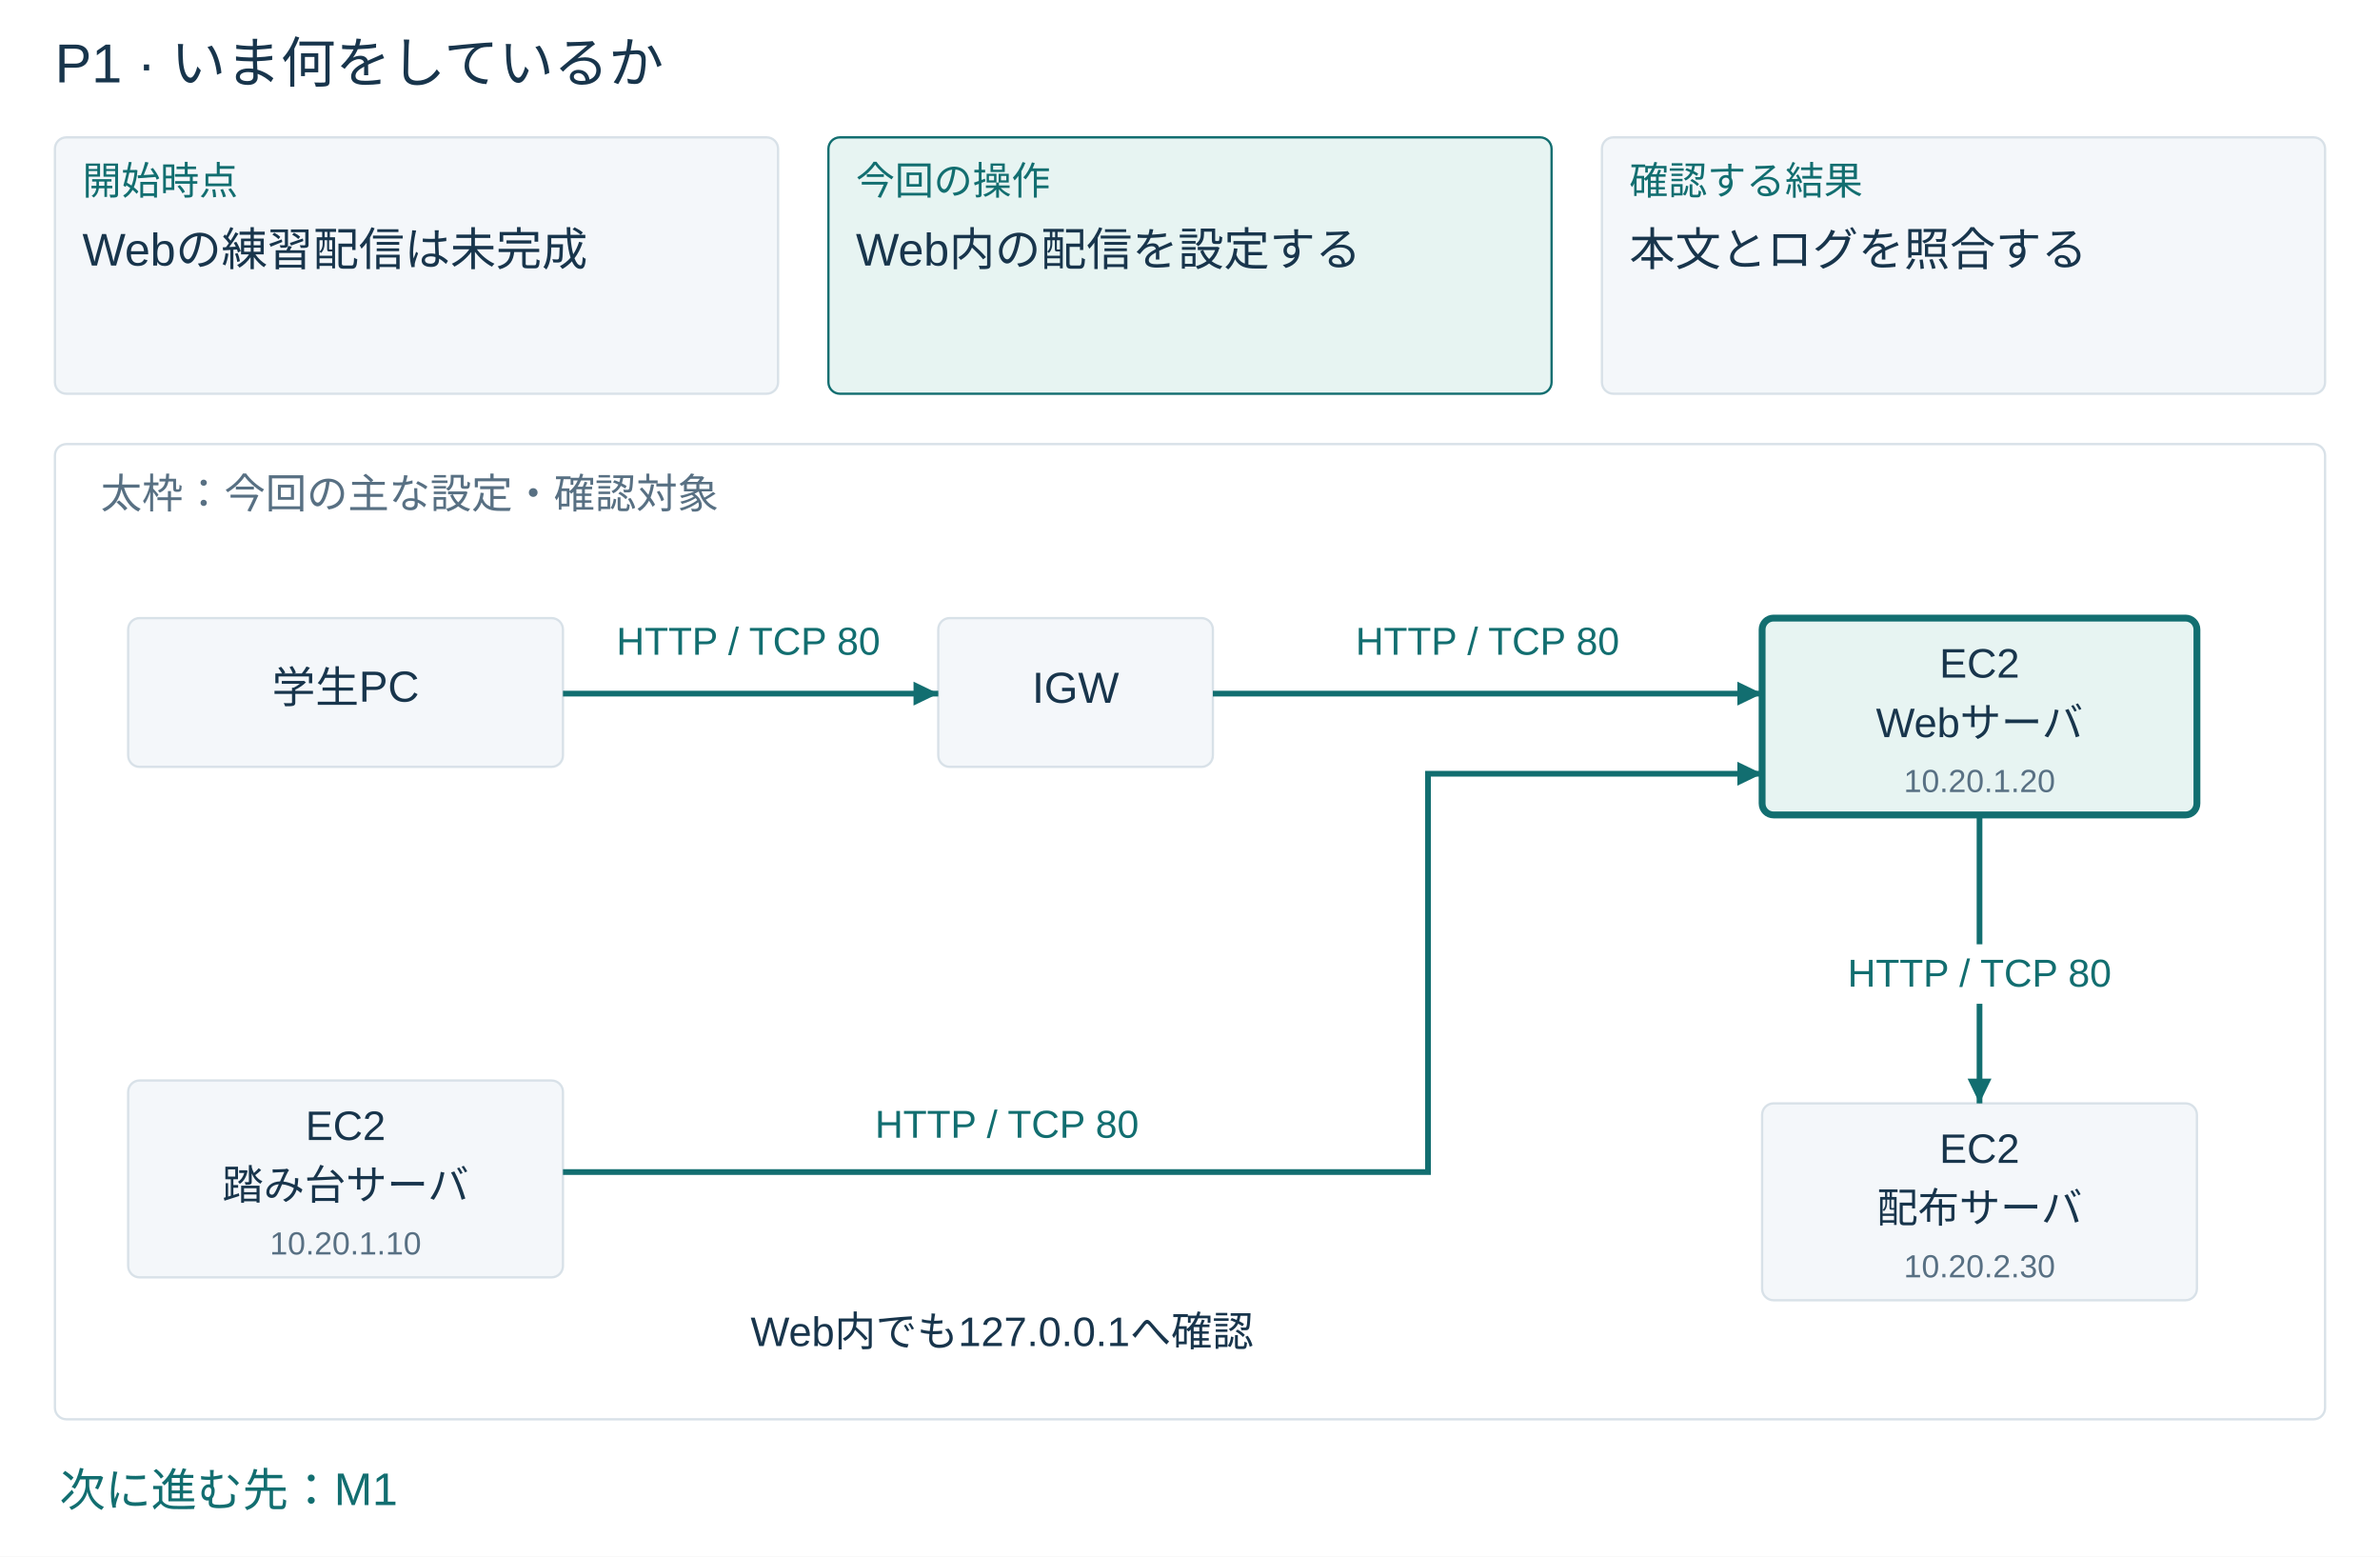
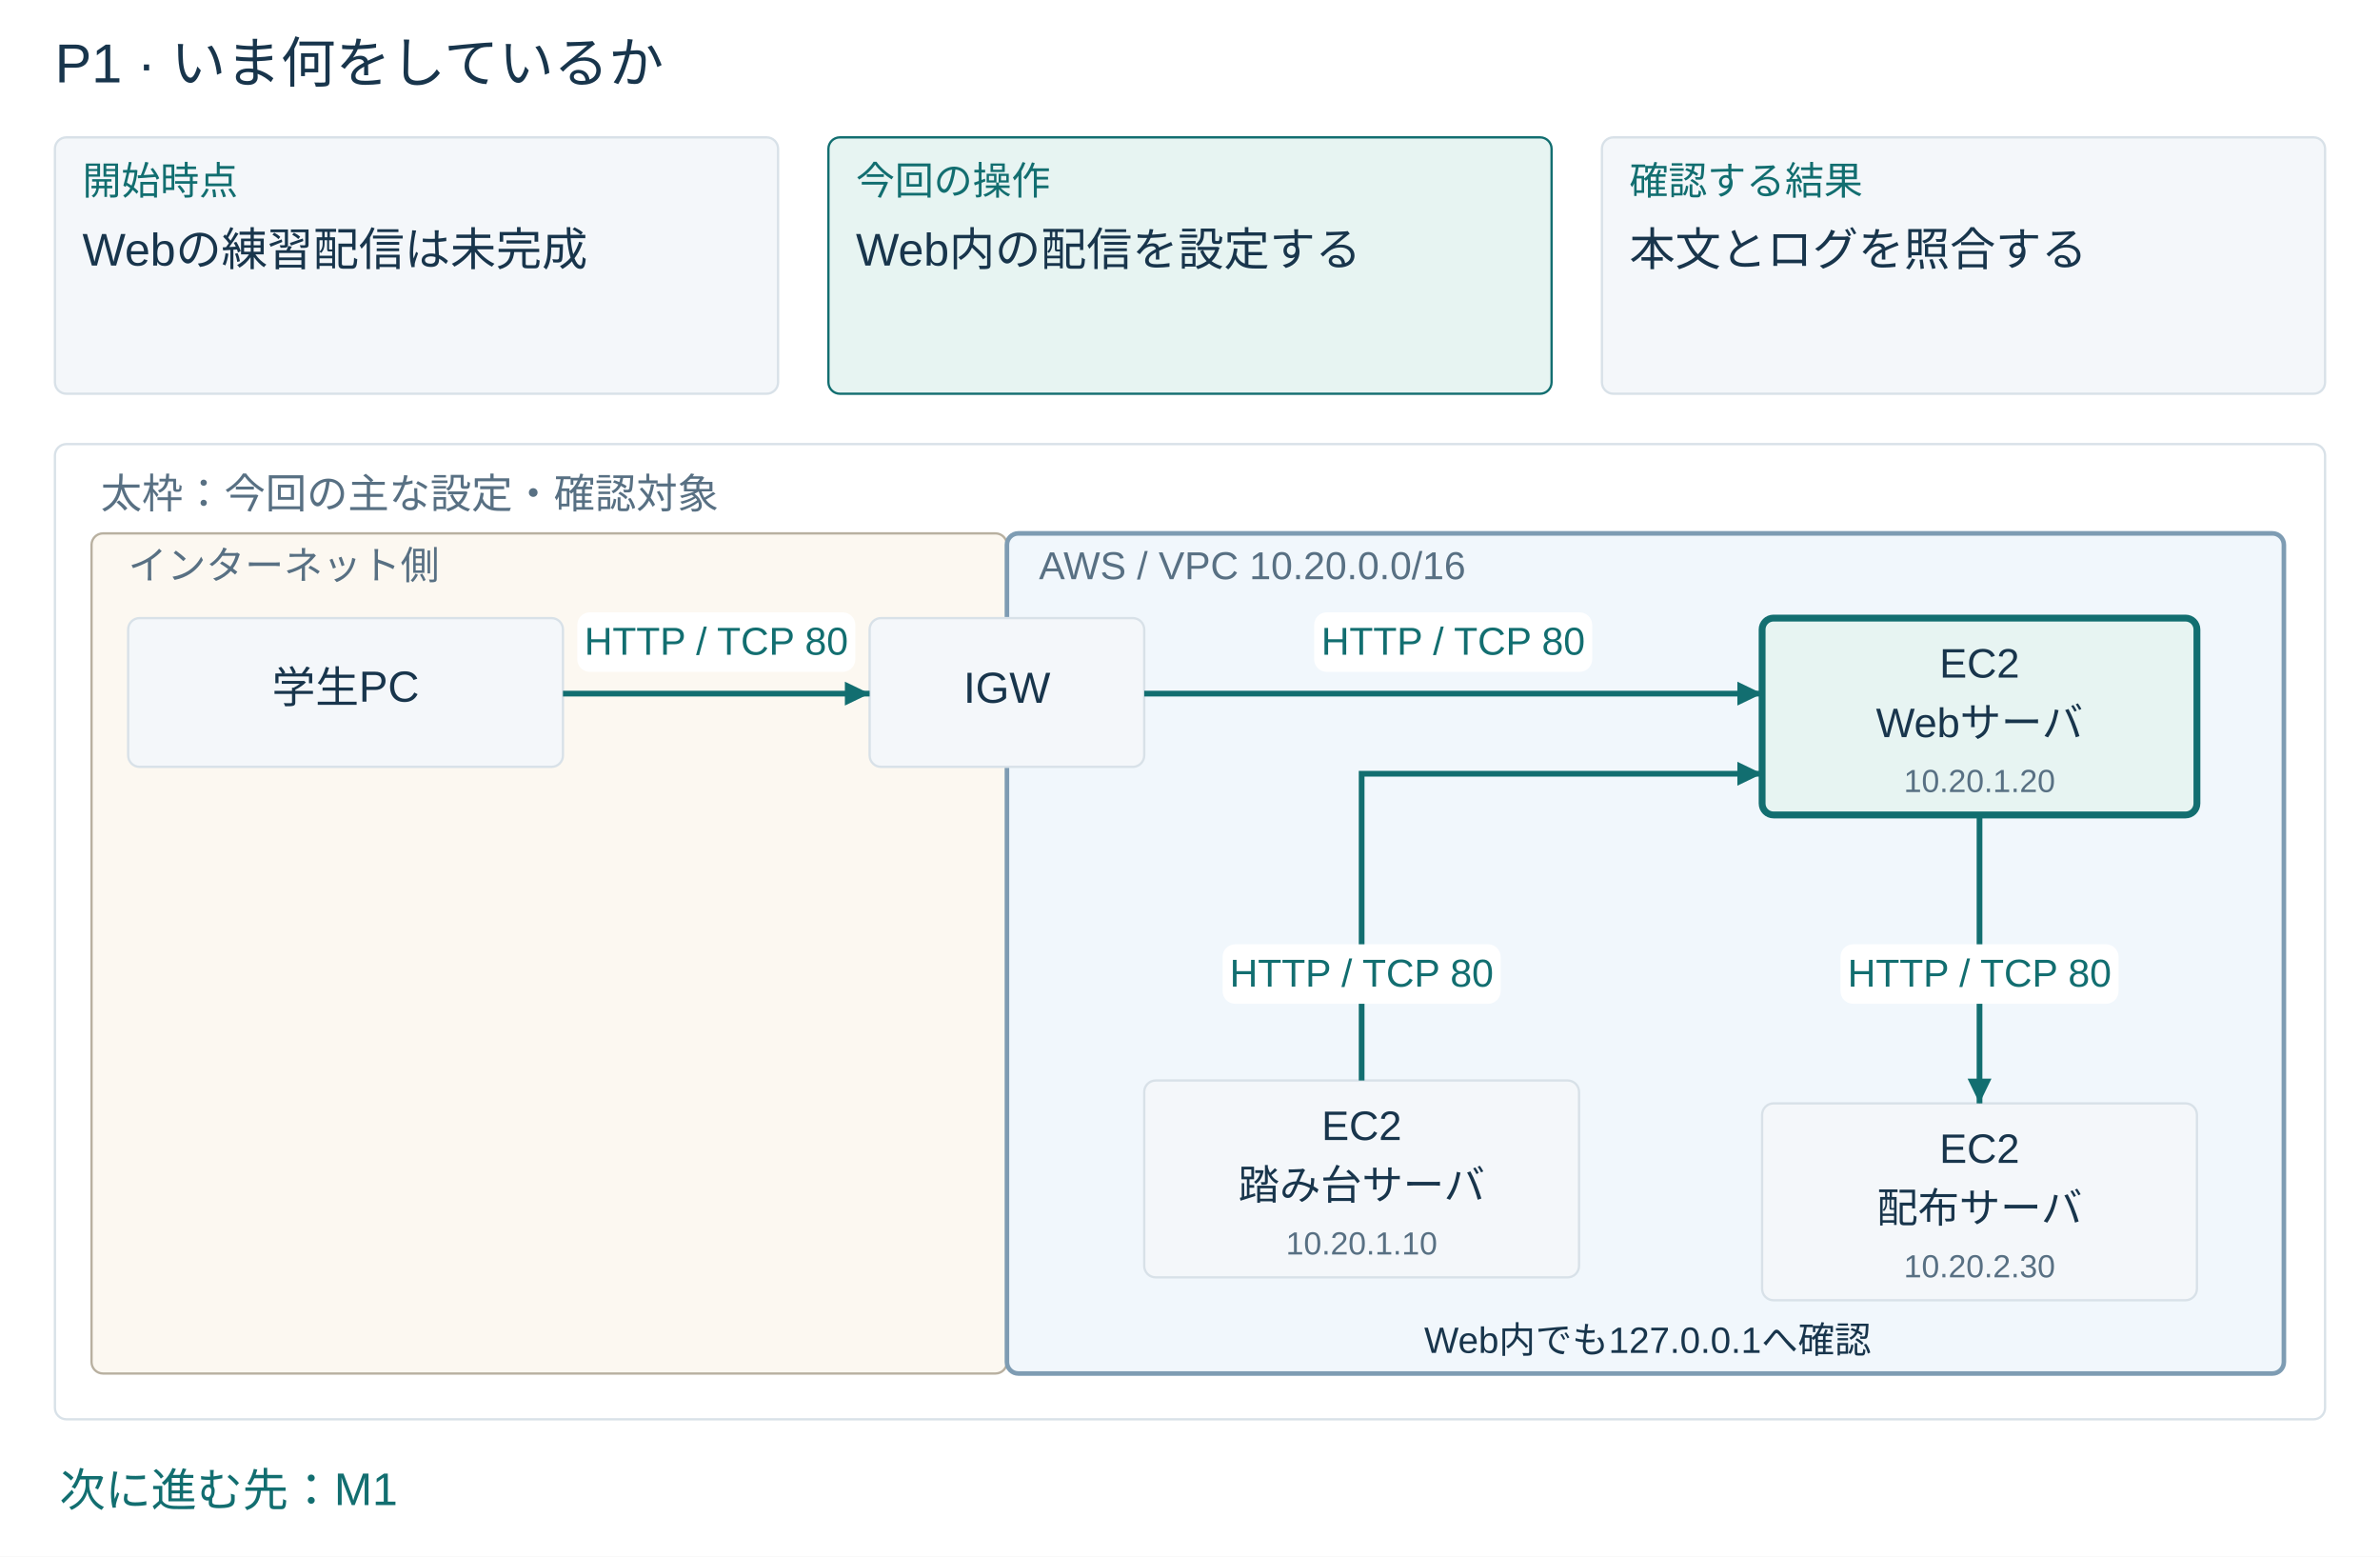
<svg xmlns="http://www.w3.org/2000/svg" width="1040" height="680" viewBox="0 0 1040 680" role="img">
  <rect width="1040" height="680" fill="white" />
  <text x="24" y="36" font-size="24" font-family="Arial,MS Gothic,sans-serif" fill="#18354c">P1 · いま何をしているか</text>
  <rect x="24" y="60" width="316" height="112" rx="5" fill="#f4f7fa" stroke="#d8e1e8" stroke-width="1" />
  <text x="36" y="85" font-size="17" font-family="Arial,MS Gothic,sans-serif" fill="#126e70">開始時点</text>
  <text x="36" y="116" font-size="20" font-family="Arial,MS Gothic,sans-serif" fill="#18354c">Webの練習配信は未完成</text>
  <rect x="362" y="60" width="316" height="112" rx="5" fill="#e7f4f2" stroke="#126e70" stroke-width="1" />
  <text x="374" y="85" font-size="17" font-family="Arial,MS Gothic,sans-serif" fill="#126e70">今回の操作</text>
  <text x="374" y="116" font-size="20" font-family="Arial,MS Gothic,sans-serif" fill="#18354c">Web内の配信を設定する</text>
  <rect x="700" y="60" width="316" height="112" rx="5" fill="#f4f7fa" stroke="#d8e1e8" stroke-width="1" />
  <text x="712" y="85" font-size="17" font-family="Arial,MS Gothic,sans-serif" fill="#126e70">確認する結果</text>
  <text x="712" y="116" font-size="20" font-family="Arial,MS Gothic,sans-serif" fill="#18354c">本文とログを照合する</text>
  <rect x="24" y="194" width="992" height="426" rx="5" fill="white" stroke="#d8e1e8" stroke-width="1" />
  <text x="44" y="222" font-size="18" font-family="Arial,MS Gothic,sans-serif" fill="#587083">太枠：今回の主な設定・確認対象</text>
+   <rect x="40" y="233" width="400" height="367" rx="5" fill="#fcf8f1" stroke="#b8b0a0" stroke-width="1" />
+   <rect x="440" y="233" width="558" height="367" rx="5" fill="#f1f7fc" stroke="#7e9cb3" stroke-width="2" />
+   <text x="56" y="253" font-size="17" font-family="Arial,MS Gothic,sans-serif" fill="#587083">インターネット側</text>
+   <text x="454" y="253" font-size="17" font-family="Arial,MS Gothic,sans-serif" fill="#587083">AWS / VPC 10.20.0.0/16</text>
  <rect x="56" y="270" width="190" height="65" rx="5" fill="#f4f7fa" stroke="#d8e1e8" stroke-width="1" />
  <text x="151.0" y="307" font-size="19" font-family="Arial,MS Gothic,sans-serif" fill="#18354c" text-anchor="middle">学生PC</text>
-   <rect x="410" y="270" width="120" height="65" rx="5" fill="#f4f7fa" stroke="#d8e1e8" stroke-width="1" />
-   <text x="470.0" y="307" font-size="19" font-family="Arial,MS Gothic,sans-serif" fill="#18354c" text-anchor="middle">IGW</text>
+   <rect x="380" y="270" width="120" height="65" rx="5" fill="#f4f7fa" stroke="#d8e1e8" stroke-width="1" />
+   <text x="440.0" y="307" font-size="19" font-family="Arial,MS Gothic,sans-serif" fill="#18354c" text-anchor="middle">IGW</text>
  <rect x="770" y="270" width="190" height="86" rx="5" fill="#e7f4f2" stroke="#126e70" stroke-width="3" />
  <text x="865.0" y="296" font-size="18" font-family="Arial,MS Gothic,sans-serif" fill="#18354c" text-anchor="middle">EC2</text>
  <text x="865.0" y="322" font-size="18" font-family="Arial,MS Gothic,sans-serif" fill="#18354c" text-anchor="middle">Webサーバ</text>
  <text x="865.0" y="346" font-size="14" font-family="Arial,MS Gothic,sans-serif" fill="#587083" text-anchor="middle">10.20.1.20</text>
-   <rect x="56" y="472" width="190" height="86" rx="5" fill="#f4f7fa" stroke="#d8e1e8" stroke-width="1" />
-   <text x="151.0" y="498" font-size="18" font-family="Arial,MS Gothic,sans-serif" fill="#18354c" text-anchor="middle">EC2</text>
-   <text x="151.0" y="524" font-size="18" font-family="Arial,MS Gothic,sans-serif" fill="#18354c" text-anchor="middle">踏み台サーバ</text>
-   <text x="151.0" y="548" font-size="14" font-family="Arial,MS Gothic,sans-serif" fill="#587083" text-anchor="middle">10.20.1.10</text>
+   <rect x="500" y="472" width="190" height="86" rx="5" fill="#f4f7fa" stroke="#d8e1e8" stroke-width="1" />
+   <text x="595.0" y="498" font-size="18" font-family="Arial,MS Gothic,sans-serif" fill="#18354c" text-anchor="middle">EC2</text>
+   <text x="595.0" y="524" font-size="18" font-family="Arial,MS Gothic,sans-serif" fill="#18354c" text-anchor="middle">踏み台サーバ</text>
+   <text x="595.0" y="548" font-size="14" font-family="Arial,MS Gothic,sans-serif" fill="#587083" text-anchor="middle">10.20.1.10</text>
  <rect x="770" y="482" width="190" height="86" rx="5" fill="#f4f7fa" stroke="#d8e1e8" stroke-width="1" />
  <text x="865.0" y="508" font-size="18" font-family="Arial,MS Gothic,sans-serif" fill="#18354c" text-anchor="middle">EC2</text>
  <text x="865.0" y="534" font-size="18" font-family="Arial,MS Gothic,sans-serif" fill="#18354c" text-anchor="middle">配布サーバ</text>
  <text x="865.0" y="558" font-size="14" font-family="Arial,MS Gothic,sans-serif" fill="#587083" text-anchor="middle">10.20.2.30</text>
-   <polyline points="246,303 410,303" fill="none" stroke="#126e70" stroke-width="2.5" />
-   <polygon points="410.00,303.00 399.19,308.22 399.19,297.78" fill="#126e70" />
-   <rect x="266.75" y="268" width="120.5" height="25" rx="5" fill="white" stroke="white" stroke-width="1" />
-   <text x="327" y="286" font-size="17" font-family="Arial,MS Gothic,sans-serif" fill="#126e70" text-anchor="middle">HTTP / TCP 80</text>
-   <polyline points="530,303 770,303" fill="none" stroke="#126e70" stroke-width="2.5" />
+   <polyline points="246,303 380,303" fill="none" stroke="#126e70" stroke-width="2.5" />
+   <polygon points="380.00,303.00 369.19,308.22 369.19,297.78" fill="#126e70" />
+   <rect x="252.75" y="268" width="120.5" height="25" rx="5" fill="white" stroke="white" stroke-width="1" />
+   <text x="313" y="286" font-size="17" font-family="Arial,MS Gothic,sans-serif" fill="#126e70" text-anchor="middle">HTTP / TCP 80</text>
+   <polyline points="500,303 770,303" fill="none" stroke="#126e70" stroke-width="2.5" />
  <polygon points="770.00,303.00 759.19,308.22 759.19,297.78" fill="#126e70" />
-   <rect x="589.75" y="268" width="120.5" height="25" rx="5" fill="white" stroke="white" stroke-width="1" />
-   <text x="650" y="286" font-size="17" font-family="Arial,MS Gothic,sans-serif" fill="#126e70" text-anchor="middle">HTTP / TCP 80</text>
-   <polyline points="246,512 624,512 624,338 770,338" fill="none" stroke="#126e70" stroke-width="2.5" />
+   <rect x="574.75" y="268" width="120.5" height="25" rx="5" fill="white" stroke="white" stroke-width="1" />
+   <text x="635" y="286" font-size="17" font-family="Arial,MS Gothic,sans-serif" fill="#126e70" text-anchor="middle">HTTP / TCP 80</text>
+   <polyline points="595,472 595,338 770,338" fill="none" stroke="#126e70" stroke-width="2.5" />
  <polygon points="770.00,338.00 759.19,343.22 759.19,332.78" fill="#126e70" />
-   <rect x="379.75" y="479" width="120.5" height="25" rx="5" fill="white" stroke="white" stroke-width="1" />
-   <text x="440" y="497" font-size="17" font-family="Arial,MS Gothic,sans-serif" fill="#126e70" text-anchor="middle">HTTP / TCP 80</text>
+   <rect x="534.75" y="413" width="120.5" height="25" rx="5" fill="white" stroke="white" stroke-width="1" />
+   <text x="595" y="431" font-size="17" font-family="Arial,MS Gothic,sans-serif" fill="#126e70" text-anchor="middle">HTTP / TCP 80</text>
  <polyline points="865,356 865,482" fill="none" stroke="#126e70" stroke-width="2.5" />
  <polygon points="865.00,482.00 859.78,471.19 870.22,471.19" fill="#126e70" />
  <rect x="804.75" y="413" width="120.5" height="25" rx="5" fill="white" stroke="white" stroke-width="1" />
  <text x="865" y="431" font-size="17" font-family="Arial,MS Gothic,sans-serif" fill="#126e70" text-anchor="middle">HTTP / TCP 80</text>
-   <text x="328" y="588" font-size="18" font-family="Arial,MS Gothic,sans-serif" fill="#18354c">Web内でも127.0.0.1へ確認</text>
+   <text x="720" y="591" font-size="16" font-family="Arial,MS Gothic,sans-serif" fill="#18354c" text-anchor="middle">Web内でも127.0.0.1へ確認</text>
  <text x="26" y="658" font-size="20" font-family="Arial,MS Gothic,sans-serif" fill="#126e70">次に進む先：M1</text>
</svg>
